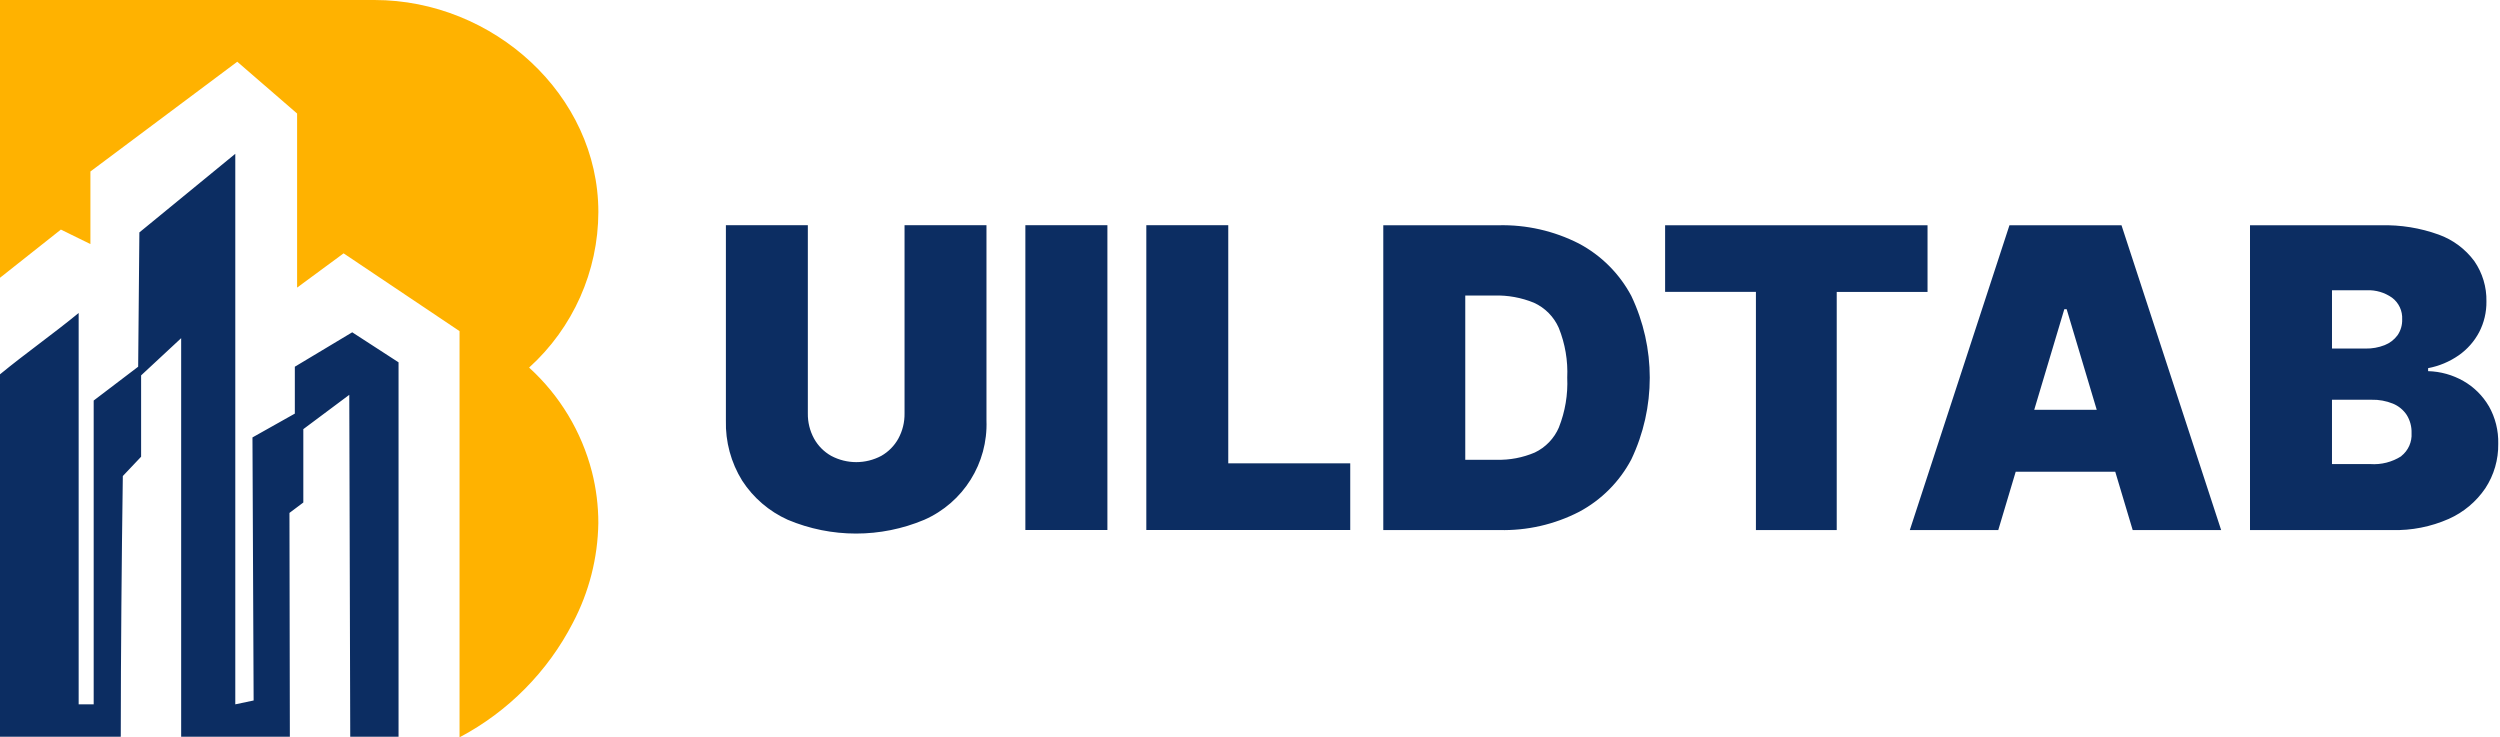
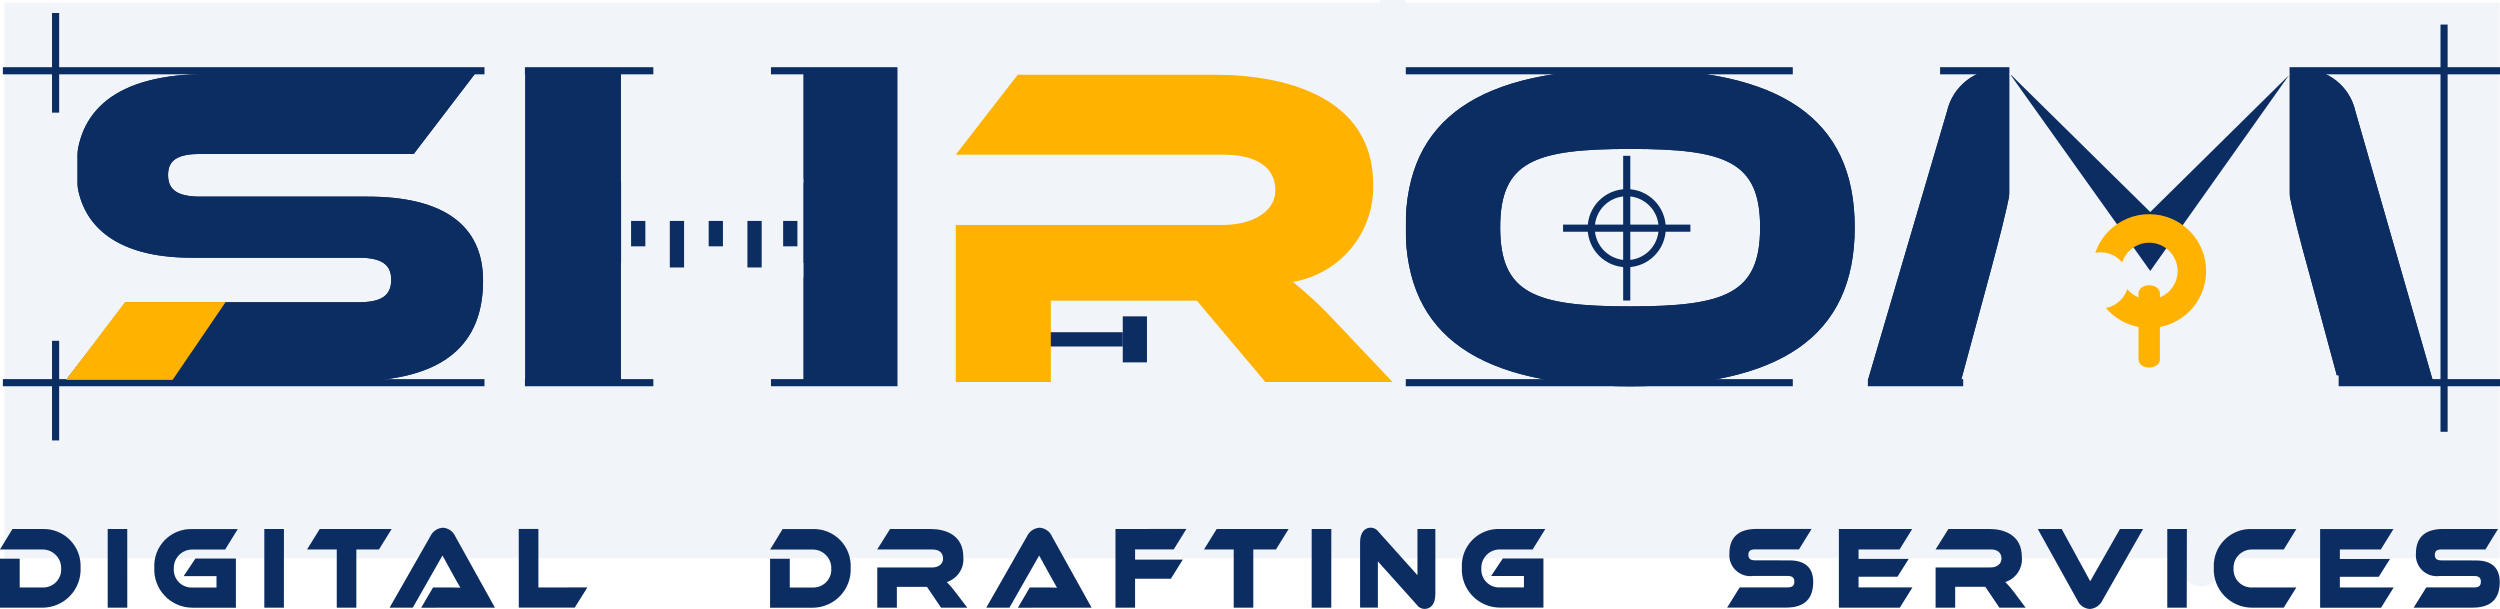
- <svg xmlns="http://www.w3.org/2000/svg" width="207" height="61" viewBox="0 0 207 61">
-   <defs>
-     <style> .cls-1 { fill: #ffb200; } .cls-2 { fill: #0c2d62; } </style>
-   </defs>
-   <path class="cls-1" d="M387.052,200.05a22.256,22.256,0,0,0,9.379-9.475,18.334,18.334,0,0,0,2.111-8.261,17.162,17.162,0,0,0-.532-4.256,17.578,17.578,0,0,0-5.2-8.622,17.43,17.43,0,0,0,5.734-12.882C398.542,146.873,389.86,139,380,139H349v23l5.041-3.991,2.445,1.2V153.2l12.16-9.089L373.6,148.4v14.414l3.85-2.837,9.6,6.44V200.05Z" transform="translate(-349 -139)" />
-   <path id="Shape_3_copy" data-name="Shape 3 copy" class="cls-2" d="M423.893,157.647h6.787v16.166a8.638,8.638,0,0,1-5.151,8.226,14.567,14.567,0,0,1-11.3,0,8.82,8.82,0,0,1-3.777-3.242,9.007,9.007,0,0,1-1.348-4.984V157.647h6.785v15.576a4.228,4.228,0,0,0,.513,2.09,3.694,3.694,0,0,0,1.423,1.434,4.411,4.411,0,0,0,4.144,0,3.707,3.707,0,0,0,1.415-1.434,4.227,4.227,0,0,0,.512-2.09V157.647Zm16.8,0v25.237H433.9V157.647h6.786Zm3.222,25.237V157.647H450.7v19.716H460.8v5.521H443.91ZM484.072,163.5a10.49,10.49,0,0,0-4.345-4.338,13.935,13.935,0,0,0-6.671-1.51h-9.52v25.237h9.617a13.683,13.683,0,0,0,6.6-1.511,10.449,10.449,0,0,0,4.32-4.338A15.757,15.757,0,0,0,484.072,163.5Zm-5.993,10.886a4.088,4.088,0,0,1-2,2.084,7.556,7.556,0,0,1-3.166.6h-2.589v-13.6h2.393a8.04,8.04,0,0,1,3.3.6,4.1,4.1,0,0,1,2.05,2.081,9.817,9.817,0,0,1,.7,4.118A9.96,9.96,0,0,1,478.079,174.381Zm8.792-11.214v-5.52H508.6v5.52h-7.519v19.717H494.39V163.167h-7.519Zm38.716,19.717h7.324l-8.251-25.237h-9.277l-8.25,25.237h7.323l1.445-4.832h8.241Zm-8.153-9.957,2.491-8.331h0.194l2.491,8.331h-5.176Zm37.641-.3a5.718,5.718,0,0,0-2.1-2.082,6.248,6.248,0,0,0-2.928-.819v-0.248a6.58,6.58,0,0,0,2.538-1.065,5.431,5.431,0,0,0,1.691-1.917,5.362,5.362,0,0,0,.6-2.539,5.665,5.665,0,0,0-1-3.338,6.329,6.329,0,0,0-2.941-2.194,13.031,13.031,0,0,0-4.8-.776H535.3v25.237h11.765a10.931,10.931,0,0,0,4.687-.924,7.191,7.191,0,0,0,3.033-2.538,6.526,6.526,0,0,0,1.069-3.686A6.019,6.019,0,0,0,555.075,172.625Zm-12.987-9.6h2.881a3.4,3.4,0,0,1,2.1.621,2.106,2.106,0,0,1,.831,1.793,2.2,2.2,0,0,1-.384,1.313,2.435,2.435,0,0,1-1.069.819,4.083,4.083,0,0,1-1.575.282h-2.783v-4.828Zm5.737,13.743a4.211,4.211,0,0,1-2.563.65h-3.174v-5.326h3.271a4.425,4.425,0,0,1,1.777.322,2.523,2.523,0,0,1,1.141.938,2.681,2.681,0,0,1,.4,1.5A2.247,2.247,0,0,1,547.825,176.764ZM349,200h10c0-3.6.022-7.17,0.05-10.766,0.029-3.613.068-7.205,0.12-10.818l1.514-1.6v-6.734L364,167v33h9l-0.033-18.531,1.148-.862v-6.074l3.805-2.841q0.041,14.154.08,28.308h4V169l-3.836-2.486-4.752,2.85v3.883l-3.508,1.972L370,197l-1.518.319V151.735l-7.942,6.51-0.1,11.119-3.683,2.8v25.152h-1.244v-32.4c-2.122,1.744-4.395,3.337-6.517,5.081v30Z" transform="translate(-349 -139)" />
+ <svg xmlns="http://www.w3.org/2000/svg" width="175.201" height="42.674" viewBox="0 0 175.201 42.674">
+   <g id="Group_7" data-name="Group 7" transform="translate(-8.799 -7.947)">
+     <rect id="Rectangle_17" data-name="Rectangle 17" width="174.873" height="38.941" transform="translate(9.102 8.128)" fill="#f1f4f9" />
+     <path id="Path_2" data-name="Path 2" d="M13.31-99.174c-1.545,0-2.285-.418-2.285-1.513s.74-1.48,2.285-1.48H28.242l4.28-5.6h-18.7c-6.533,0-9.236,2.639-9.236,6.694,0,3.7,2.542,6.179,8.078,6.179H24.38c1.577,0,2.285.451,2.285,1.545,0,1.126-.708,1.577-2.285,1.577H8.1l-4.28,5.535H23.865c6.565,0,9.236-2.639,9.236-7.048,0-3.926-2.832-5.889-8.078-5.889Zm48.884-8.592H55.564v7.627H42.756v-7.627H36.062v21.529h6.694v-8.3H55.564v8.3h6.629ZM92.862-90.42a27.455,27.455,0,0,0-3.025-2.832,6.741,6.741,0,0,0,5.632-6.822c0-6.147-6.179-7.691-11.07-7.691H70.561l-4.344,5.6h18.73c2.285,0,3.669.837,3.669,2.51,0,1.48-1.609,2.414-3.669,2.414H66.216v11.006h6.662v-5.7H83.111l4.8,5.7h8.914Zm20.628-17.7c-10.491,0-15.737,3.411-15.737,11.1S103-85.883,113.491-85.883c10.459,0,15.737-3.443,15.737-11.135S123.95-108.12,113.491-108.12Zm0,16.638c-6.694,0-9.107-.9-9.107-5.535s2.414-5.5,9.107-5.5,9.107.869,9.107,5.5S120.184-91.482,113.491-91.482ZM143.1-105.835a3.944,3.944,0,0,0-3.637-2.285,3.819,3.819,0,0,0-3.765,2.961l-5.567,18.923h6.533l2.027-7.5c.644-2.414,1.126-4.216,1.448-5.921.676,1.448,1.448,2.961,3.025,5.921l2.9,5.439c1.126,2.124,2.221,2.414,3.83,2.414s2.7-.29,3.83-2.414l2.9-5.407c1.48-2.8,2.285-4.441,2.993-5.954.354,1.738.8,3.476,1.48,5.921l2.027,7.5h6.629l-5.439-18.923a3.784,3.784,0,0,0-3.733-2.961,4.011,4.011,0,0,0-3.669,2.285l-3.443,6.114c-1.9,3.315-2.735,4.892-3.443,6.4-.74-1.513-1.577-3.122-3.476-6.436Z" transform="translate(9.551 120.901)" fill="#0c2d62" />
+     <path id="Path_8" data-name="Path 8" d="M13.31-99.174c-1.545,0-2.285-.418-2.285-1.513s.74-1.48,2.285-1.48H28.242l4.28-5.6h-18.7c-6.533,0-9.236,2.639-9.236,6.694,0,3.7,2.542,6.179,8.078,6.179H24.38c1.577,0,2.285.451,2.285,1.545,0,1.126-.708,1.577-2.285,1.577H8.1l-4.28,5.535H23.865c6.565,0,9.236-2.639,9.236-7.048,0-3.926-2.832-5.889-8.078-5.889Zm48.884-8.592H55.564v7.627H42.756v-7.627H36.062v21.529h6.694v-8.3H55.564v8.3h6.629ZM92.862-90.42a27.455,27.455,0,0,0-3.025-2.832,6.741,6.741,0,0,0,5.632-6.822c0-6.147-6.179-7.691-11.07-7.691H70.561l-4.344,5.6h18.73c2.285,0,3.669.837,3.669,2.51,0,1.48-1.609,2.414-3.669,2.414H66.216v11.006h6.662v-5.7H83.111l4.8,5.7h8.914Zm20.628-17.7c-10.491,0-15.737,3.411-15.737,11.1S103-85.883,113.491-85.883c10.459,0,15.737-3.443,15.737-11.135S123.95-108.12,113.491-108.12Zm0,16.638c-6.694,0-9.107-.9-9.107-5.535s2.414-5.5,9.107-5.5,9.107.869,9.107,5.5S120.184-91.482,113.491-91.482ZM143.1-105.835a3.944,3.944,0,0,0-3.637-2.285,3.819,3.819,0,0,0-3.765,2.961l-5.567,18.923h6.533l2.027-7.5c.644-2.414,1.126-4.216,1.448-5.921.676,1.448,1.448,2.961,3.025,5.921l2.9,5.439c1.126,2.124,2.221,2.414,3.83,2.414s2.7-.29,3.83-2.414l2.9-5.407c1.48-2.8,2.285-4.441,2.993-5.954.354,1.738.8,3.476,1.48,5.921l2.027,7.5h6.629l-5.439-18.923a3.784,3.784,0,0,0-3.733-2.961,4.011,4.011,0,0,0-3.669,2.285l-3.443,6.114c-1.9,3.315-2.735,4.892-3.443,6.4-.74-1.513-1.577-3.122-3.476-6.436Z" transform="translate(9.551 120.901)" fill="#0c2d62" />
+     <rect id="Rectangle_10" data-name="Rectangle 10" width="19.633" height="21.859" transform="translate(149.619 13.007)" fill="#f1f4f9" />
+     <line id="Line_1" data-name="Line 1" x2="175" transform="translate(9 12.906)" fill="none" stroke="#0c2d62" stroke-width="0.5" />
+     <path id="Path_6" data-name="Path 6" d="M0,0H175" transform="translate(9 34.765)" fill="none" stroke="#0c2d62" stroke-width="0.5" />
+     <rect id="Rectangle_13" data-name="Rectangle 13" width="32.384" height="28.943" transform="translate(73.921 8.959)" fill="#f1f4f9" />
+     <line id="Line_3" data-name="Line 3" y2="29.955" transform="translate(12.695 8.858)" fill="none" stroke="#0c2d62" stroke-width="0.5" />
+     <line id="Line_4" data-name="Line 4" y2="28.538" transform="translate(180.08 9.668)" fill="none" stroke="#0c2d62" stroke-width="0.5" />
+     <rect id="Rectangle_1" data-name="Rectangle 1" width="12.771" height="6.882" transform="translate(52.325 20.496)" fill="#f1f4f9" />
+     <g id="Group_2" data-name="Group 2" transform="translate(53.525 23.431)">
+       <g id="Group_1" data-name="Group 1" transform="translate(10.372 0) rotate(90)">
+         <path id="Path_12" data-name="Path 12" d="M3.261,0" transform="translate(0 -1)" fill="none" stroke="#0c2d62" stroke-width="1" />
+         <line id="Line_6" data-name="Line 6" x2="1.779" transform="translate(0 -0.285)" fill="none" stroke="#0c2d62" stroke-width="1" />
+       </g>
+       <g id="Group_1-2" data-name="Group 1" transform="translate(7.153 0) rotate(90)">
+         <line id="Line_5" data-name="Line 5" x2="3.261" transform="translate(0 -1)" fill="none" stroke="#0c2d62" stroke-width="1" />
+         <line id="Line_6-2" data-name="Line 6" x2="1.779" transform="translate(0 1.715)" fill="none" stroke="#0c2d62" stroke-width="1" />
+       </g>
+       <g id="Group_1-3" data-name="Group 1" transform="translate(0.715 0) rotate(90)">
+         <line id="Line_5-2" data-name="Line 5" x2="3.261" transform="translate(0 -2)" fill="none" stroke="#0c2d62" stroke-width="1" />
+         <line id="Line_6-3" data-name="Line 6" x2="1.779" transform="translate(0 0.715)" fill="none" stroke="#0c2d62" stroke-width="1" />
+       </g>
+     </g>
+     <g id="Group_3" data-name="Group 3" transform="translate(118.338 18.866)">
+       <g id="Ellipse_1" data-name="Ellipse 1" transform="translate(1.724 2.333)" fill="none" stroke="#0c2d62" stroke-width="0.5">
+         <circle cx="2.738" cy="2.738" r="2.738" stroke="none" />
+         <circle cx="2.738" cy="2.738" r="2.488" fill="none" />
+       </g>
+       <line id="Line_7" data-name="Line 7" y2="10.142" transform="translate(4.463 0)" fill="none" stroke="#0c2d62" stroke-width="0.5" />
+       <line id="Line_8" data-name="Line 8" x2="8.925" transform="translate(0 5.071)" fill="none" stroke="#0c2d62" stroke-width="0.5" />
+     </g>
+     <rect id="Rectangle_3" data-name="Rectangle 3" width="11.334" height="5.566" transform="translate(74.933 28.997)" fill="#f1f4f9" />
+     <line id="Line_10" data-name="Line 10" x2="7.286" transform="translate(80.196 31.729)" fill="none" stroke="#0c2d62" stroke-width="1" />
+     <g id="Path_3" data-name="Path 3" transform="translate(87.482 30.117)" fill="#0c2d62">
+       <path d="M 1.197 2.725 L 0.5 2.725 L 0.5 0.5 L 1.197 0.5 L 1.197 0.969 L 1.197 2.725 Z" stroke="none" />
+       <path d="M -7.152557373046875e-07 -4.291534423828125e-06 L 1.697 -4.291534423828125e-06 L 1.697 3.225 L -7.152557373046875e-07 3.225 L -7.152557373046875e-07 -4.291534423828125e-06 Z" stroke="none" fill="#0c2d62" />
+     </g>
+     <rect id="Rectangle_5" data-name="Rectangle 5" width="2.429" height="15.99" transform="translate(11.785 15.841)" fill="#f1f4f9" />
+     <rect id="Rectangle_6" data-name="Rectangle 6" width="2.834" height="27.931" transform="translate(42.752 10.983)" fill="#f1f4f9" />
+     <rect id="Rectangle_7" data-name="Rectangle 7" width="3.643" height="27.931" transform="translate(71.695 11.59)" fill="#f1f4f9" />
+     <rect id="Rectangle_8" data-name="Rectangle 8" width="1.822" height="27.931" transform="translate(105.496 7.947)" fill="#f1f4f9" />
+     <rect id="Rectangle_9" data-name="Rectangle 9" width="10.322" height="3.643" transform="translate(134.439 10.781)" fill="#f1f4f9" />
+     <rect id="Rectangle_14" data-name="Rectangle 14" width="5.262" height="1.417" transform="translate(134.439 34.057)" fill="#f1f4f9" />
+     <rect id="Rectangle_12" data-name="Rectangle 12" width="26.312" height="1.822" transform="translate(146.38 34.259)" fill="#f1f4f9" />
+     <g id="Group_4" data-name="Group 4" transform="translate(149.619 13.081)">
+       <path id="Path_4" data-name="Path 4" d="M830.263,185.242l-9.872-13.856,9.872,9.725,9.721-9.589Z" transform="translate(-820.392 -171.386)" fill="#0c2d62" />
+       <path id="Path_5" data-name="Path 5" d="M818.287,178.9a10.741,10.741,0,0,1,9.558-2.8,12.8,12.8,0,0,1,5.292,2.8" transform="translate(-815.57 -167.927)" fill="none" stroke="#ffb200" stroke-linecap="round" stroke-width="1" opacity="0" />
+       <g id="Ellipse_2" data-name="Ellipse 2" transform="translate(5.808 9.875)" fill="none" stroke="#ffb200" stroke-width="2">
+         <ellipse cx="3.989" cy="3.989" rx="3.989" ry="3.989" stroke="none" />
+         <ellipse cx="3.989" cy="3.989" rx="2.989" ry="2.989" fill="none" />
+       </g>
+       <ellipse id="Ellipse_3" data-name="Ellipse 3" cx="1.36" cy="1.36" rx="1.36" ry="1.36" transform="translate(12.083 33.252)" fill="#f1f4f9" />
+       <path id="Path_7" data-name="Path 7" d="M.75,0c.414,0,.75.25.75.559V5.213c0,.309-.336.559-.75.559S0,5.522,0,5.213V.559C0,.25.336,0,.75,0Z" transform="translate(9.047 14.856)" fill="#ffb200" />
+     </g>
+     <rect id="Rectangle_11" data-name="Rectangle 11" width="19.633" height="1.012" transform="translate(149.619 12.198)" fill="#f1f4f9" />
+     <path id="Path_9" data-name="Path 9" d="M338.763-89.025a27.454,27.454,0,0,0-3.025-2.832,6.741,6.741,0,0,0,5.632-6.822c0-6.147-6.179-7.691-11.07-7.691H316.461l-4.345,5.6h18.73c2.285,0,3.669.837,3.669,2.51,0,1.48-1.609,2.414-3.669,2.414h-18.73v11.006h6.662v-5.7h10.234l4.8,5.7h8.914Zm4.892-6.6Z" transform="translate(-236.338 119.556)" fill="#ffb200" />
+     <rect id="Rectangle_15" data-name="Rectangle 15" width="8.243" height="2.834" transform="translate(54.585 11.995)" fill="#f1f4f9" />
+     <rect id="Rectangle_16" data-name="Rectangle 16" width="8.243" height="2.834" transform="translate(54.585 34.057)" fill="#f1f4f9" />
+     <path id="Path_10" data-name="Path 10" d="M241.264,432.328h7.053L244.6,437.78h-7.468Z" transform="translate(-223.704 -403.214)" fill="#ffb200" />
+     <path id="Path_11" data-name="Path 11" d="M7.6-18.286a2.585,2.585,0,0,0-2.674-2.7h-2.1l-.876,1.434H4.925a1.3,1.3,0,0,1,1.314,1.343,1.257,1.257,0,0,1-1.314,1.319H3.333v-2.019H1.953v3.436H4.925A2.677,2.677,0,0,0,7.6-18.286Zm3.271-2.7H9.5v5.513h1.373Zm3.954,3.3h2.3v.8H15.44a1.247,1.247,0,0,1-1.307-1.319,1.288,1.288,0,0,1,1.307-1.343h2.289l.889-1.434H15.44a2.578,2.578,0,0,0-2.674,2.7,2.677,2.677,0,0,0,2.674,2.81h3.045v-3.445H15.646Zm7.026-3.3H20.476v5.513h1.373Zm2.508,0-.889,1.434h2.083v4.079h1.373v-4.079H28.51l.889-1.434Zm12.28,5.513-2.773-4.986a1.013,1.013,0,0,0-.876-.618,1.043,1.043,0,0,0-.889.618l-2.846,4.986h1.625l2.083-3.659.8,1.459c.146.264.332.6.451.8-.212-.016-.524-.016-.789-.016H32.3l-.829,1.417Zm3.045-1.417v-4.1H38.308v5.513h3.921l.889-1.417Zm21.886-1.393a2.585,2.585,0,0,0-2.674-2.7H56.8l-.876,1.434h2.972a1.3,1.3,0,0,1,1.314,1.343,1.257,1.257,0,0,1-1.314,1.319H57.3v-2.019h-1.38v3.436h2.972A2.677,2.677,0,0,0,61.568-18.286Zm7.357,1.739a6.372,6.372,0,0,0-.624-.725,1.674,1.674,0,0,0,1.161-1.747c0-1.574-1.274-1.97-2.282-1.97H64.327l-.9,1.434h3.861c.471,0,.756.214.756.643,0,.379-.332.618-.756.618H63.432v2.818h1.373v-1.459h2.11l.988,1.459h1.838Zm9.527,1.071-2.773-4.986a1.013,1.013,0,0,0-.876-.618,1.043,1.043,0,0,0-.889.618l-2.846,4.986h1.625l2.083-3.659.8,1.459c.146.264.332.6.451.8-.212-.016-.524-.016-.789-.016H74.119l-.829,1.417Zm1.672-5.513v5.513H81.5V-17.5h2.508l.836-1.343H81.5v-.717H84.21l.889-1.434Zm7.092,0-.889,1.434h2.083v4.079h1.373v-4.079h1.586l.889-1.434Zm8.034,0H93.876v5.513h1.373Zm6.535,5.6c.4,0,.756-.3.756-1.038v-4.565h-1.254v3.239l-2.72-3.033a.69.69,0,0,0-.551-.3c-.391,0-.75.3-.75,1.03v4.574h1.247v-3.239l2.72,3.033A.674.674,0,0,0,101.784-15.385Zm4.664-2.307h2.3v.8h-1.678a1.247,1.247,0,0,1-1.307-1.319,1.288,1.288,0,0,1,1.307-1.343h2.289l.889-1.434h-3.178a2.578,2.578,0,0,0-2.674,2.7,2.677,2.677,0,0,0,2.674,2.81h3.045v-3.445H107.27Zm18.5-1.1c-.318,0-.471-.107-.471-.387s.153-.379.471-.379h3.078l.882-1.434H125.05c-1.347,0-1.9.676-1.9,1.714a1.468,1.468,0,0,0,1.665,1.582h2.415c.325,0,.471.115.471.4s-.146.4-.471.4h-3.357l-.882,1.417h4.133c1.353,0,1.9-.676,1.9-1.8,0-1.005-.584-1.508-1.665-1.508Zm7.251,1.9v-.75h2.727l.789-1.253h-3.516v-.659h2.873l.889-1.434h-5.141v5.513h4.272l.882-1.417Zm10.907.346a6.374,6.374,0,0,0-.624-.725,1.674,1.674,0,0,0,1.161-1.747c0-1.574-1.274-1.97-2.282-1.97H138.5l-.9,1.434h3.861c.471,0,.756.214.756.643,0,.379-.332.618-.756.618h-3.861v2.818h1.373v-1.459h2.11l.988,1.459h1.838Zm1.652-4.442L147.533-16a1.013,1.013,0,0,0,.876.618A1.06,1.06,0,0,0,149.3-16l2.839-4.986h-1.619l-2.083,3.659-2-3.659Zm10.449,0h-1.373v5.513H155.2Zm4.571,4.1a1.258,1.258,0,0,1-1.3-1.319,1.278,1.278,0,0,1,1.3-1.343H162l.882-1.434h-3.111a2.578,2.578,0,0,0-2.674,2.7,2.677,2.677,0,0,0,2.674,2.81H162l.882-1.417Zm6.15,0v-.75h2.727l.789-1.253h-3.516v-.659H168.8l.889-1.434h-5.141v5.513h4.272l.882-1.417Zm7.125-1.9c-.318,0-.471-.107-.471-.387s.153-.379.471-.379h3.078l.882-1.434h-3.854c-1.347,0-1.9.676-1.9,1.714a1.468,1.468,0,0,0,1.665,1.582h2.415c.325,0,.471.115.471.4s-.146.4-.471.4h-3.357l-.882,1.417h4.133c1.353,0,1.9-.676,1.9-1.8,0-1.005-.584-1.508-1.665-1.508Z" transform="translate(6.846 66.007)" fill="#0c2d62" />
+     <circle id="Ellipse_4" data-name="Ellipse 4" cx="1.97" cy="1.97" r="1.97" transform="translate(154.036 25.628)" fill="#f1f4f9" />
+   </g>
</svg>
